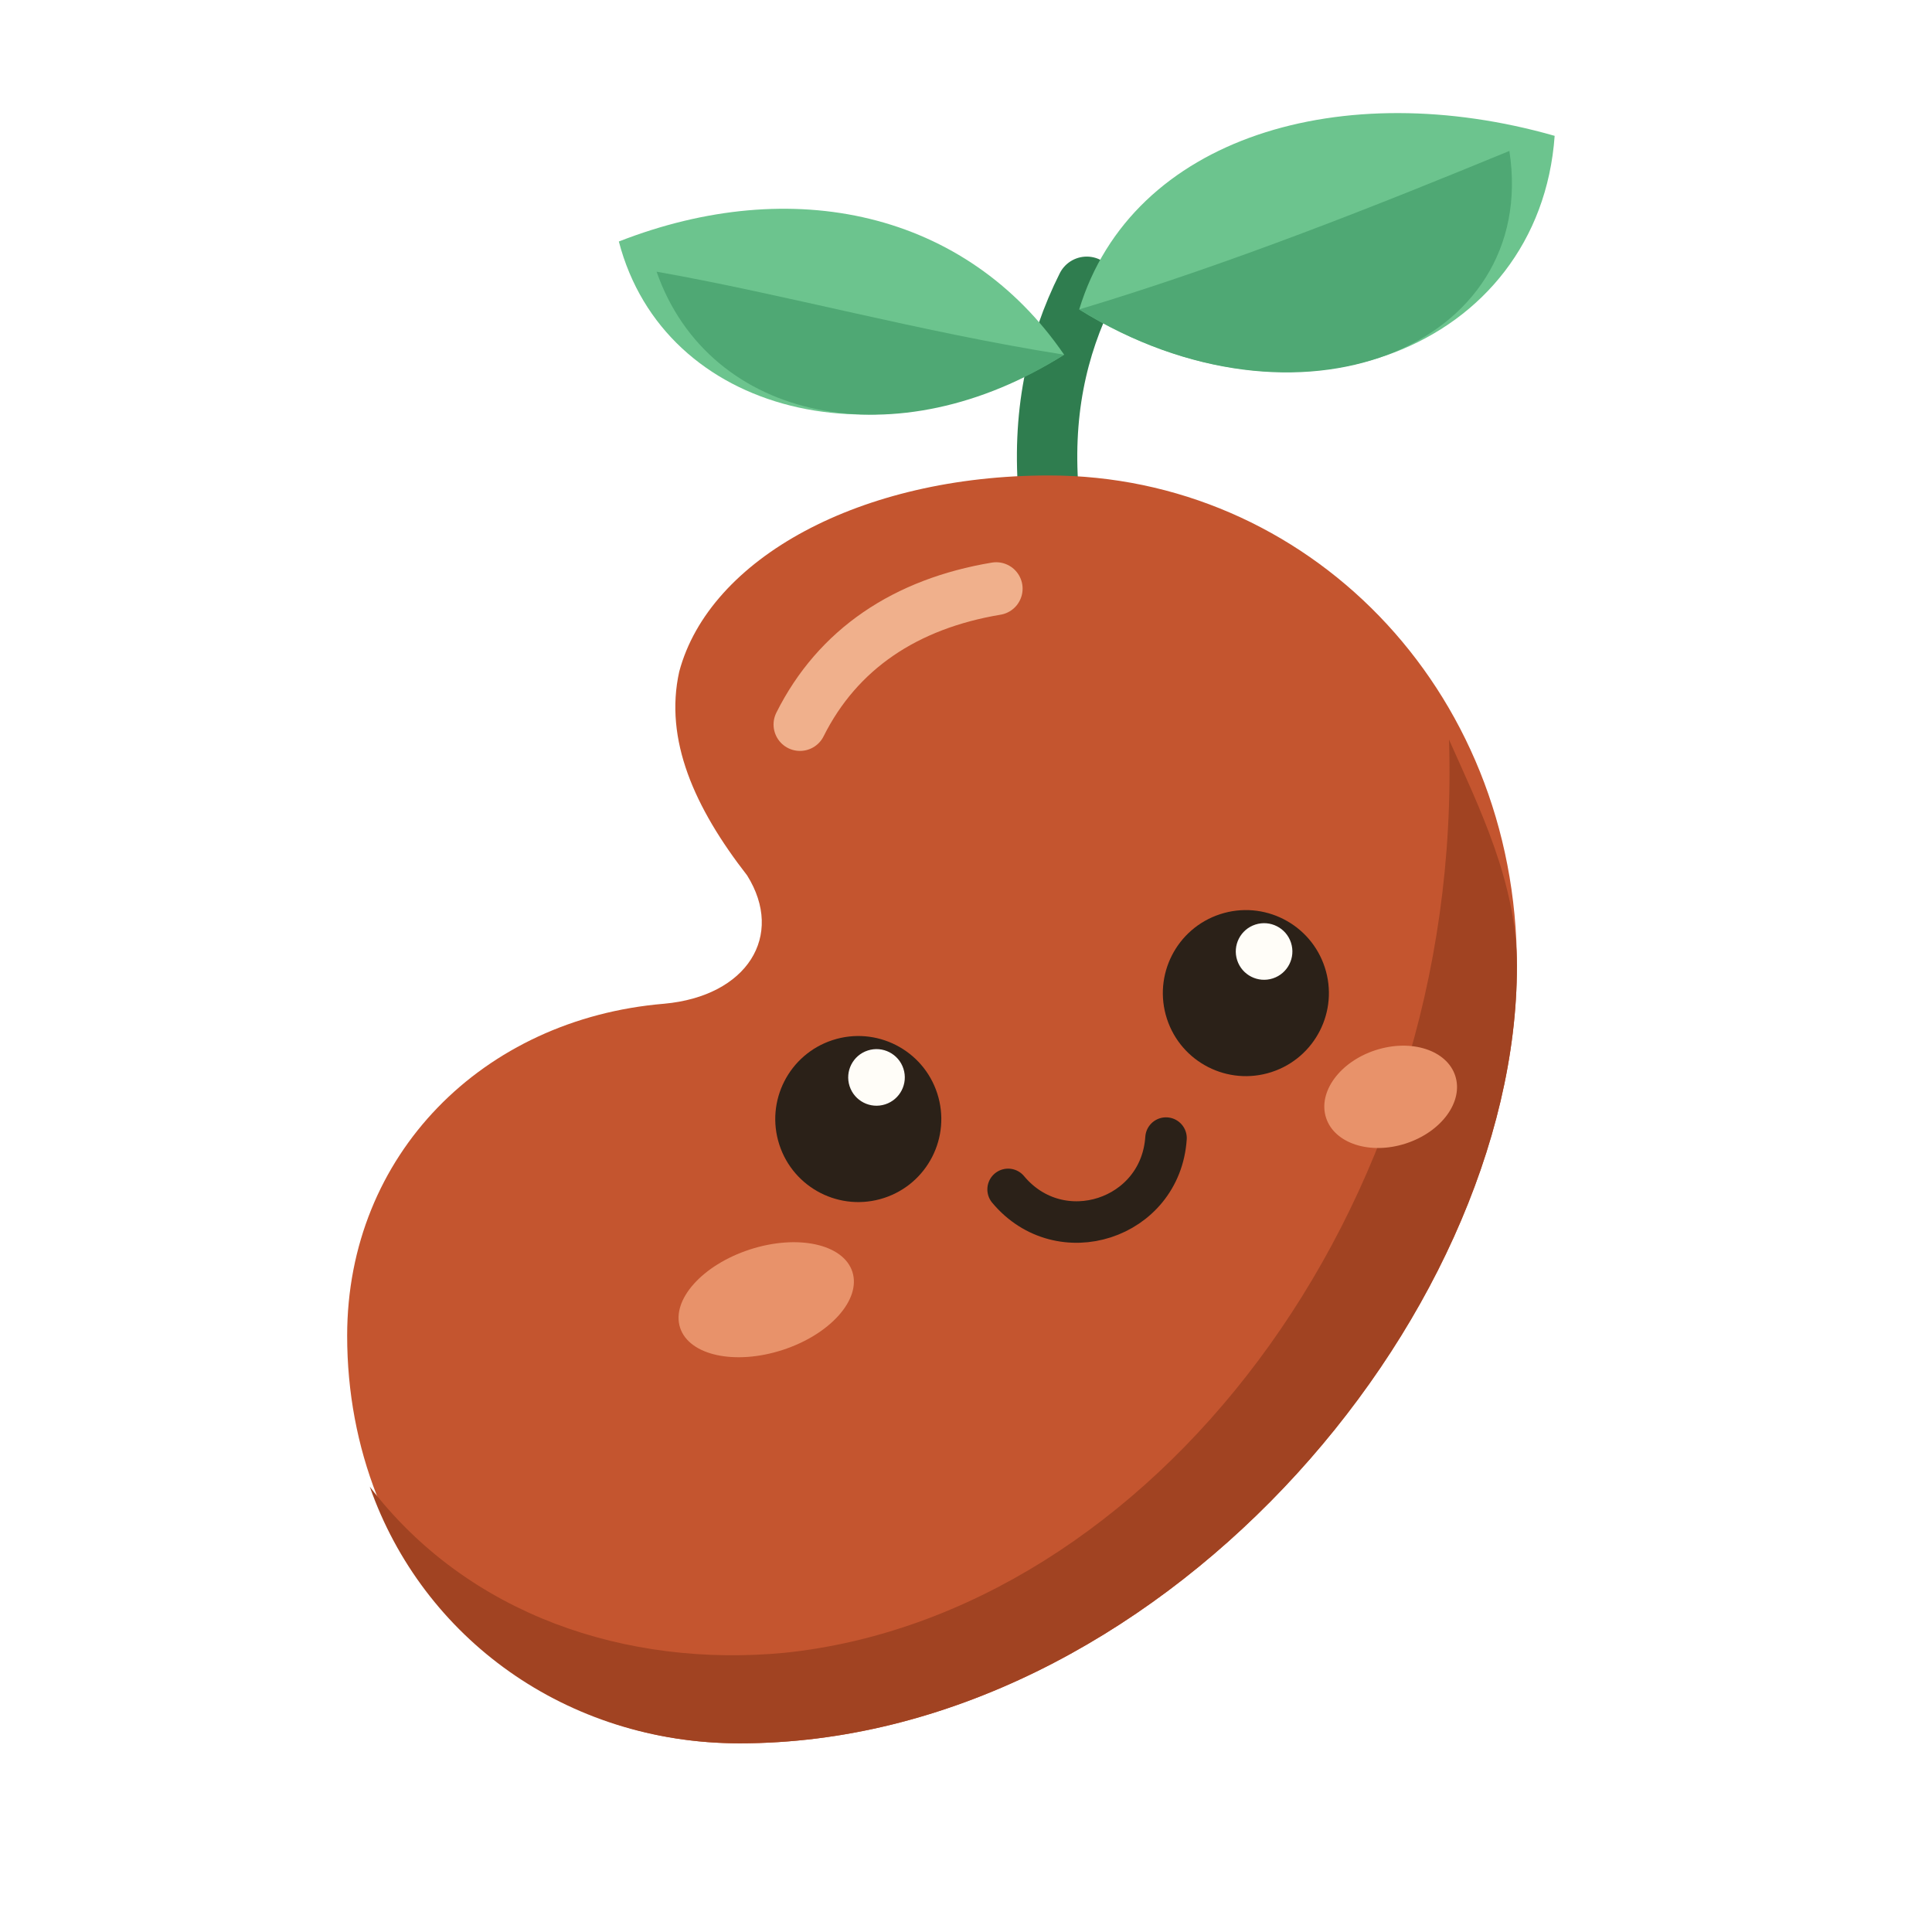
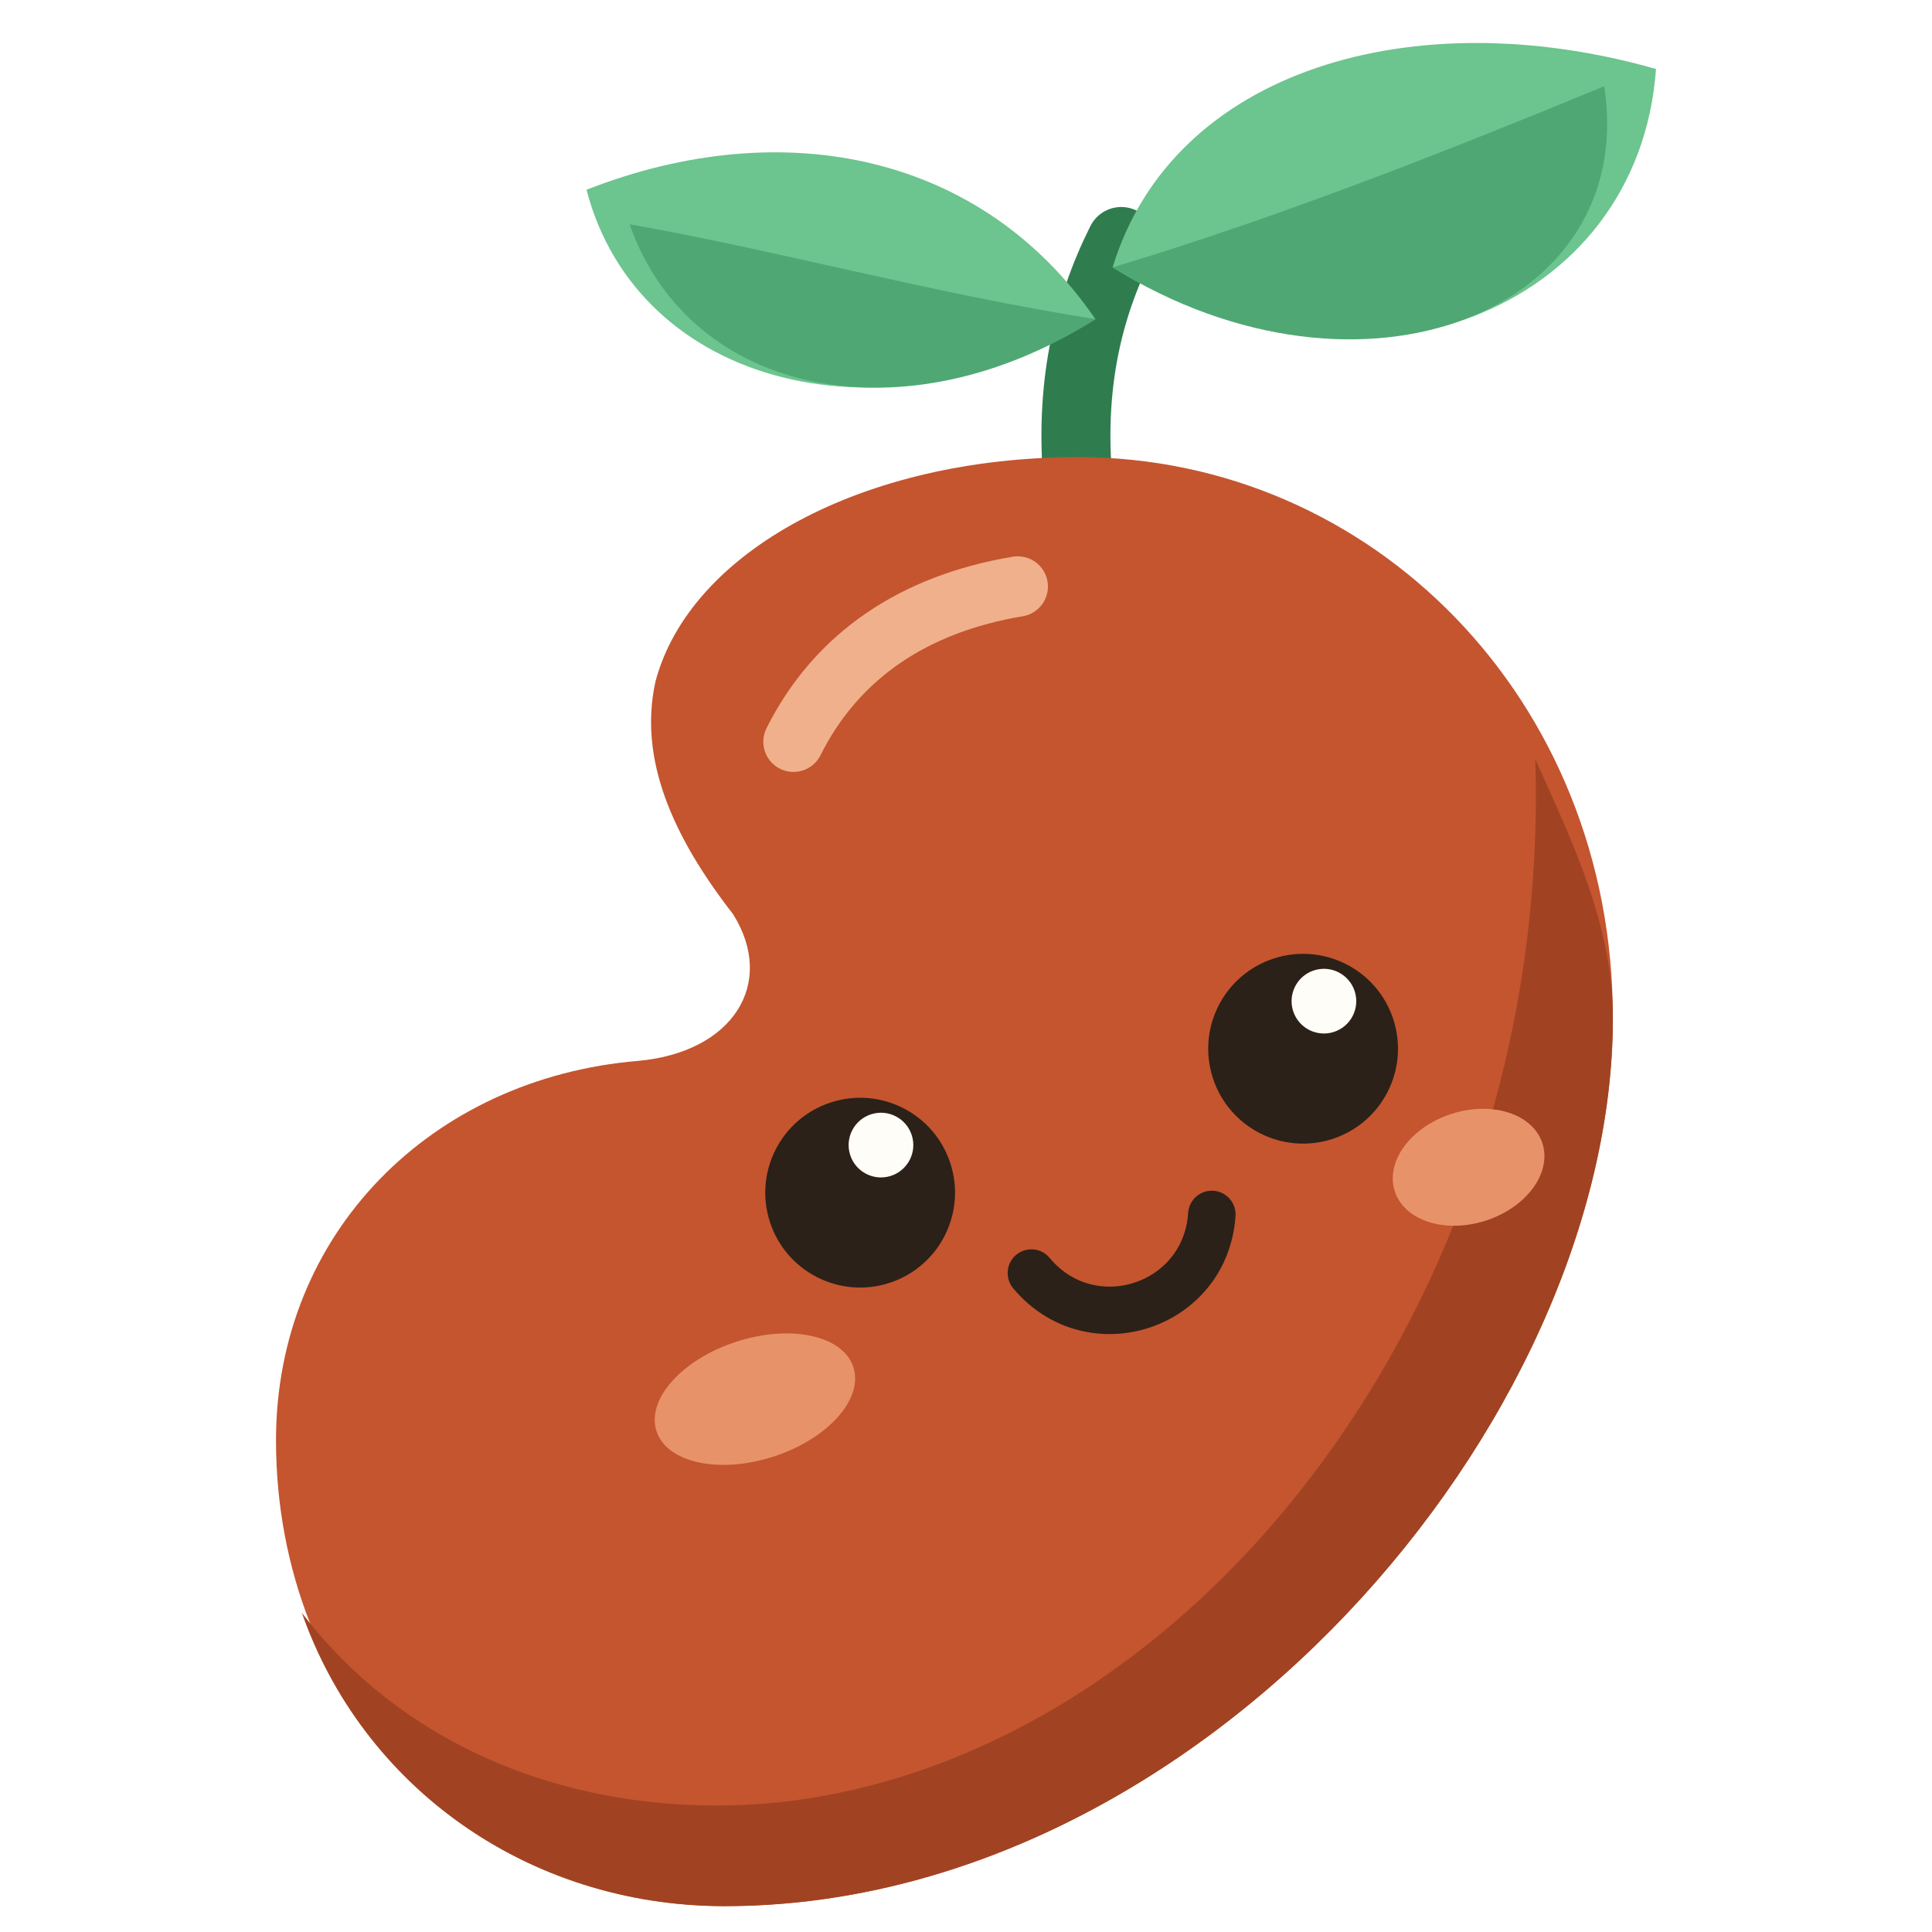
- <svg xmlns="http://www.w3.org/2000/svg" viewBox="0 0 512 512" role="img" aria-labelledby="title">
+ <svg xmlns="http://www.w3.org/2000/svg" viewBox="28 20 448 448">
  <path d="M278 132 C276 110 280 92 288 76" fill="none" stroke="#2F7D4F" stroke-width="16" stroke-linecap="round" />
  <path d="M286 82 C300 36 356 20 412 36 C408 92 344 118 286 82 Z" fill="#6CC48E" />
  <path d="M286 82 C326 70 366 54 400 40 C408 92 344 118 286 82 Z" fill="#4FA874" />
  <path d="M282 94 C256 56 210 46 164 64 C176 110 234 124 282 94 Z" fill="#6CC48E" />
  <path d="M282 94 C244 88 208 78 174 72 C188 112 238 122 282 94 Z" fill="#4FA874" />
  <path d="M278 126            C346 126 402 182 402 256            C402 350 306 462 196 462            C136 462 92 414 92 354            C92 306 128 270 176 266            C198 264 208 248 198 232            C184 214 176 196 180 178            C188 148 228 126 278 126 Z" fill="#C4552F" />
  <path d="M384 196            C392 214 402 234 402 256            C402 350 306 462 196 462            C150 462 112 434 98 394            C124 428 166 442 208 438            C304 428 388 322 384 196 Z" fill="#A14322" />
  <path d="M212 192 C222 172 240 160 264 156" fill="none" stroke="#F0B08C" stroke-width="14" stroke-linecap="round" />
  <g transform="rotate(-18 280 290)">
    <circle cx="228" cy="280" r="22" fill="#2B2118" />
    <circle cx="336" cy="280" r="22" fill="#2B2118" />
    <circle cx="236" cy="271" r="7.5" fill="#FFFDF8" />
    <circle cx="344" cy="271" r="7.5" fill="#FFFDF8" />
    <path d="M260 310 C268 330 296 330 304 310" fill="none" stroke="#2B2118" stroke-width="11" stroke-linecap="round" />
    <ellipse cx="190" cy="318" rx="24" ry="14" fill="#E8926A" />
    <ellipse cx="364" cy="318" rx="18" ry="13" fill="#E8926A" />
  </g>
</svg>
